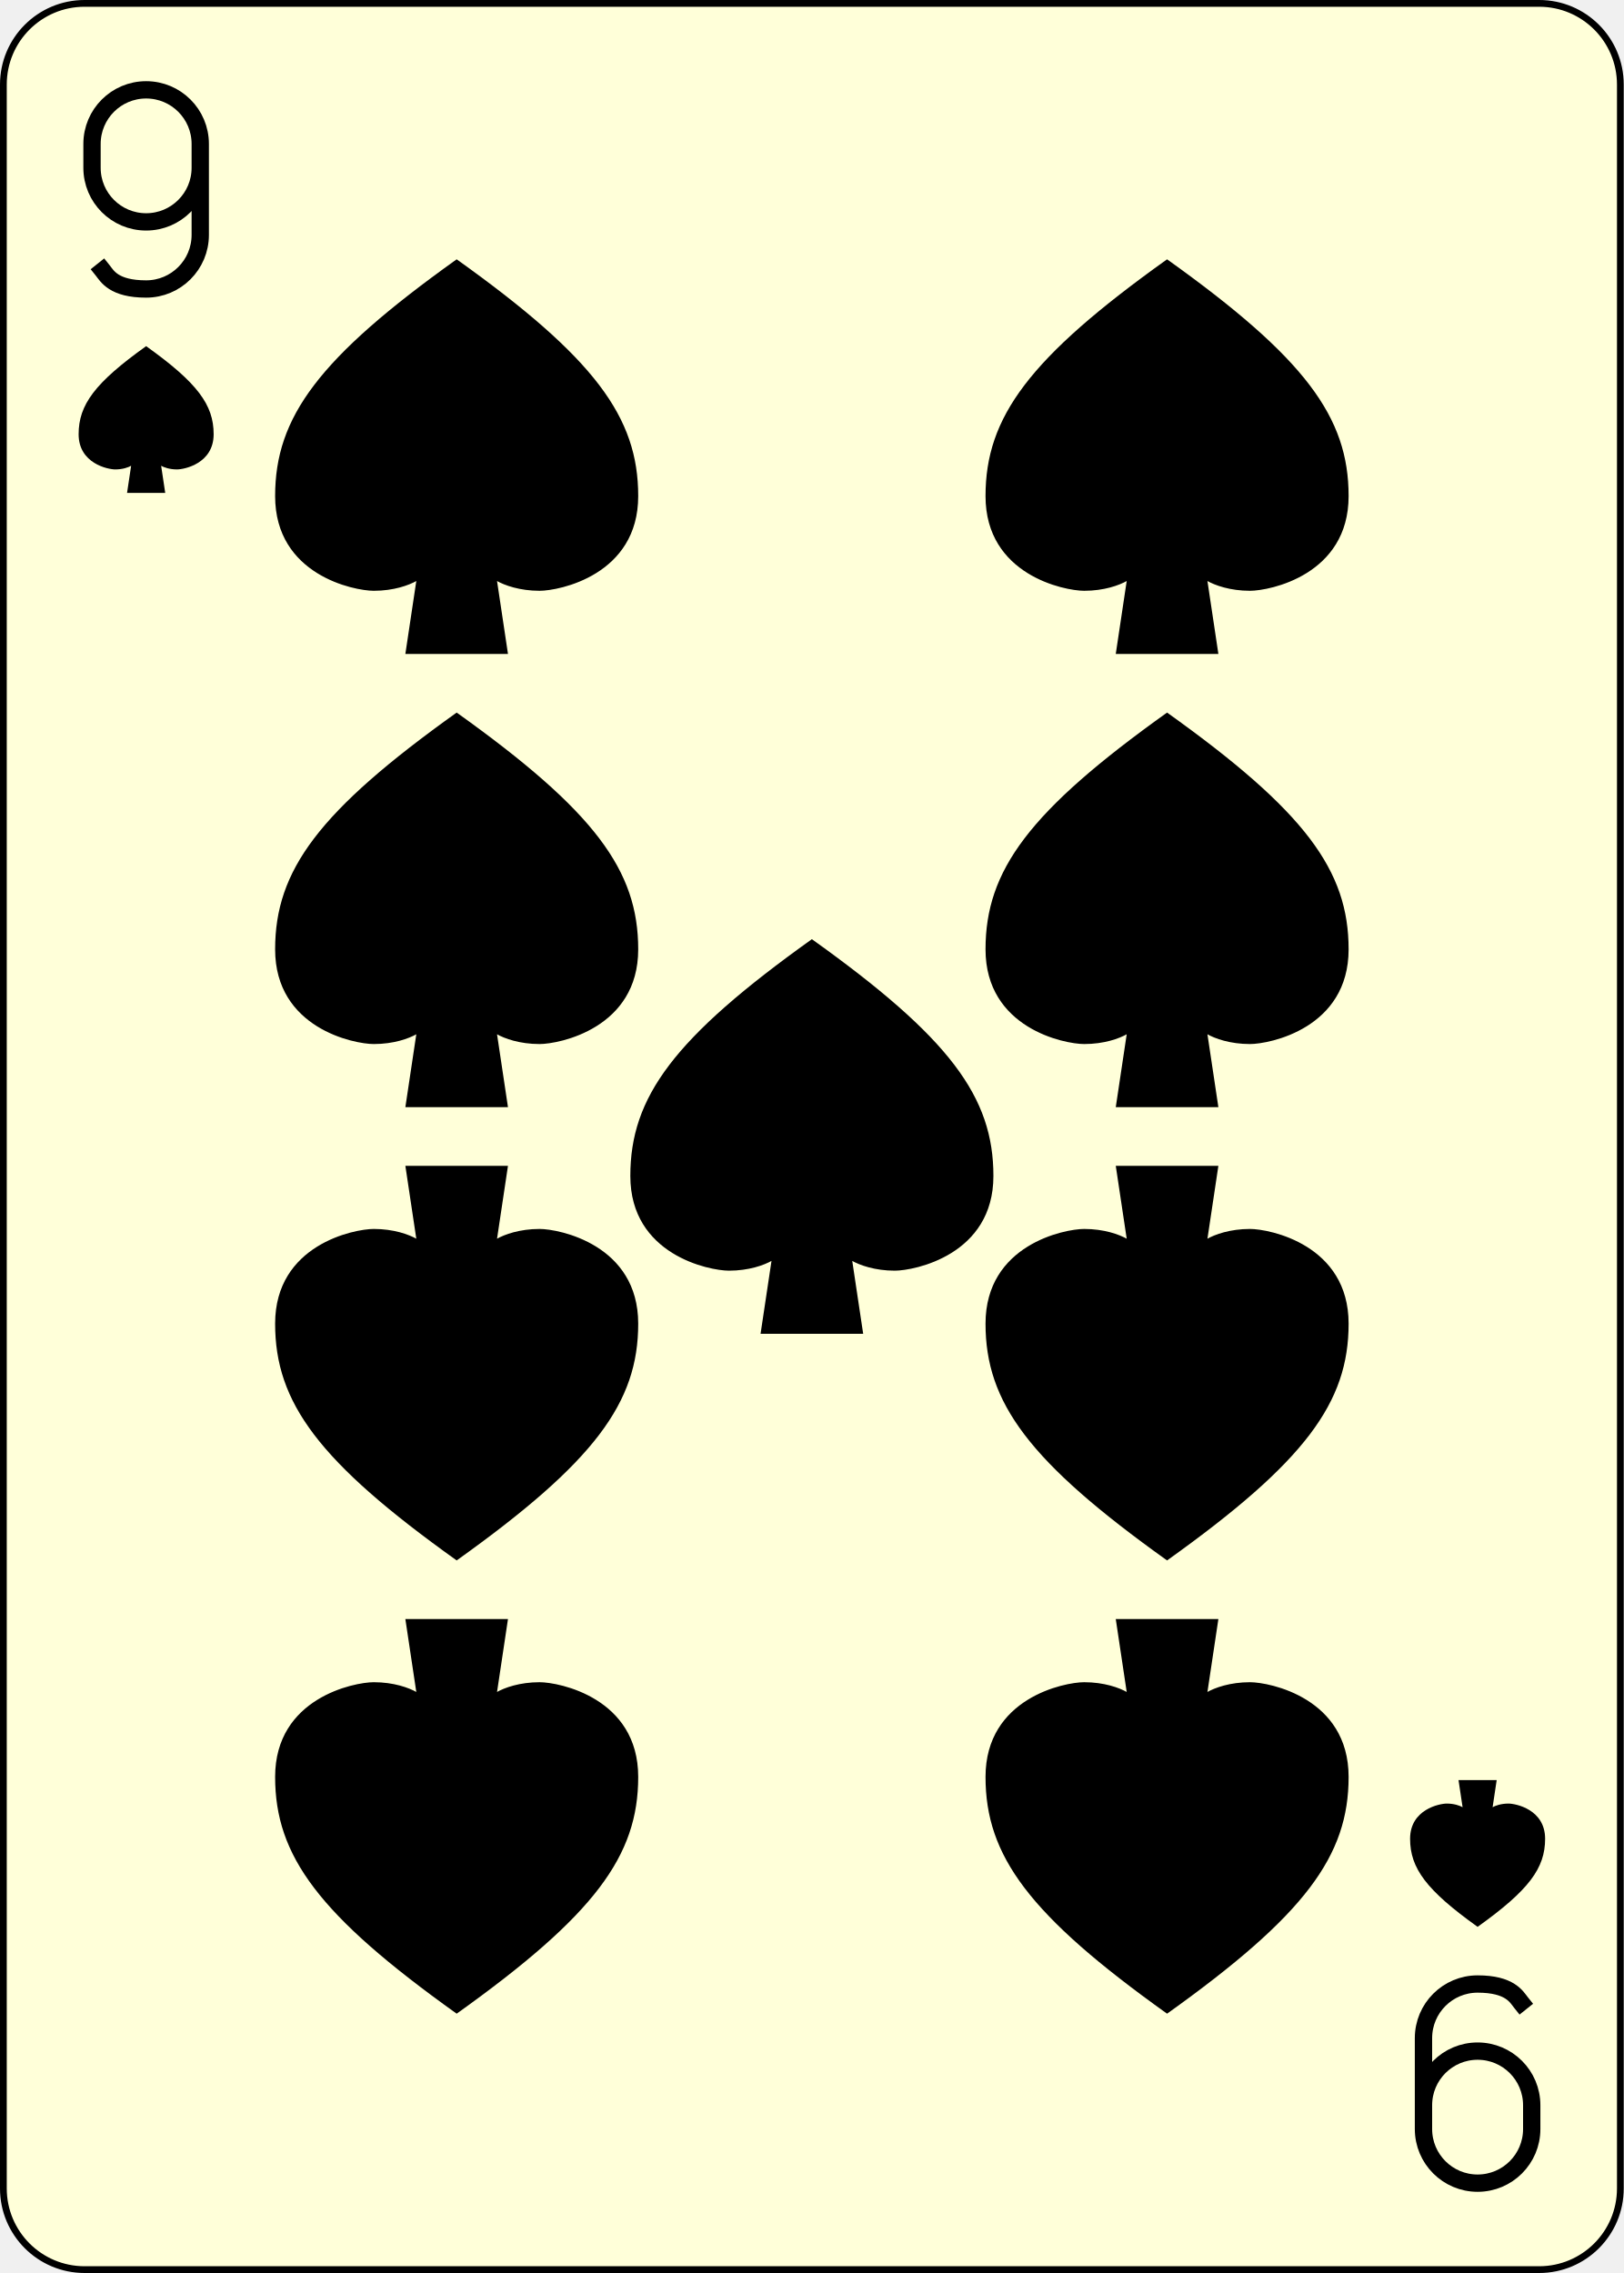
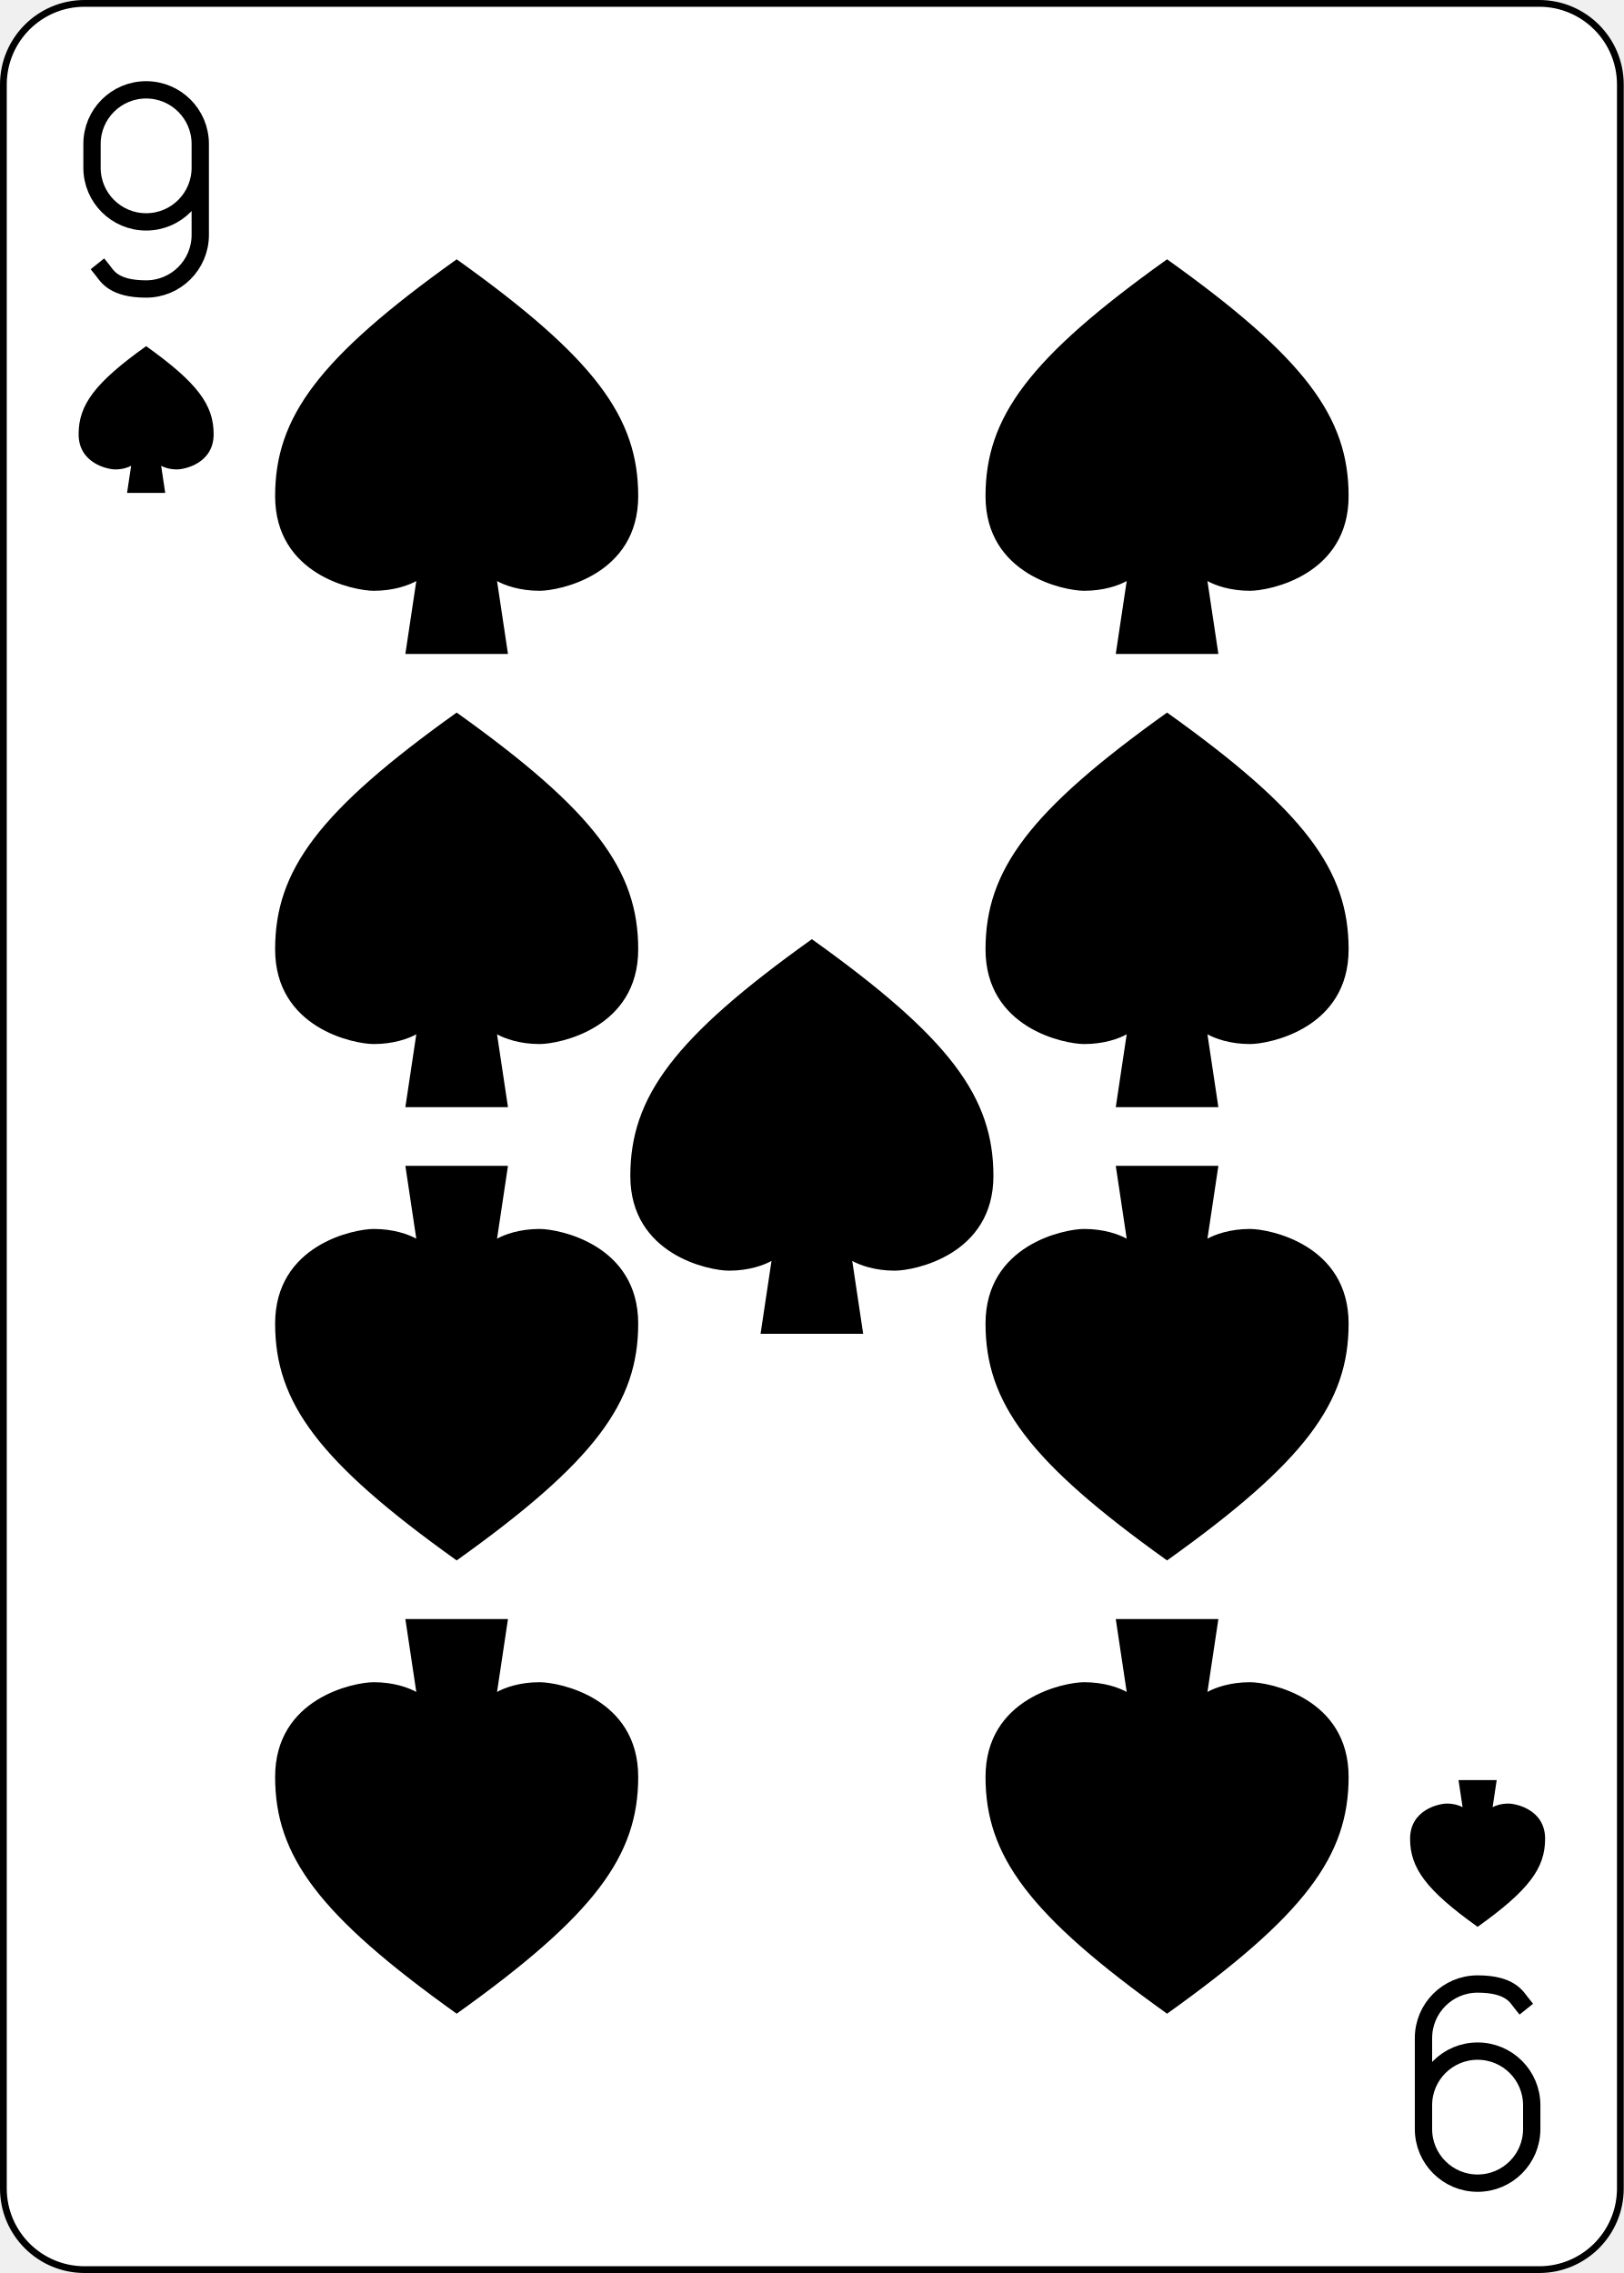
<svg xmlns="http://www.w3.org/2000/svg" xmlns:xlink="http://www.w3.org/1999/xlink" class="card" face="9S" height="3.5in" preserveAspectRatio="none" viewBox="-120 -168 240 336" width="2.5in">
  <defs>
    <symbol id="SS9" viewBox="-600 -600 1200 1200" preserveAspectRatio="xMinYMid">
      <path d="M0 -500C350 -250 460 -100 460 100C460 300 260 340 210 340C110 340 55 285 100 300L130 500L-130 500L-100 300C-55 285 -110 340 -210 340C-260 340 -460 300 -460 100C-460 -100 -350 -250 0 -500Z" fill="black" />
    </symbol>
    <symbol id="VS9" viewBox="-500 -500 1000 1000" preserveAspectRatio="xMinYMid">
      <path d="M250 -100A250 250 0 0 1 -250 -100L-250 -210A250 250 0 0 1 250 -210L250 210A250 250 0 0 1 0 460C-150 460 -180 400 -200 375" stroke="black" stroke-width="80" stroke-linecap="square" stroke-miterlimit="1.5" fill="none" />
    </symbol>
  </defs>
-   <rect width="239" height="335" x="-119.5" y="-167.5" rx="12" ry="12" fill="#ffffd9" stroke="black" />
+   <rect width="239" height="335" x="-119.5" y="-167.5" rx="12" ry="12" fill="white" stroke="black" />
  <use xlink:href="#VS9" height="32" width="32" x="-114.4" y="-156" />
  <use xlink:href="#SS9" height="26.032" width="26.032" x="-111.416" y="-119" />
  <use xlink:href="#SS9" height="70" width="70" x="-87.501" y="-135.501" />
  <use xlink:href="#SS9" height="70" width="70" x="17.501" y="-135.501" />
  <use xlink:href="#SS9" height="70" width="70" x="-87.501" y="-68.5" />
  <use xlink:href="#SS9" height="70" width="70" x="17.501" y="-68.5" />
  <use xlink:href="#SS9" height="70" width="70" x="-35" y="-35" />
  <g transform="rotate(180)">
    <use xlink:href="#VS9" height="32" width="32" x="-114.4" y="-156" />
    <use xlink:href="#SS9" height="26.032" width="26.032" x="-111.416" y="-119" />
    <use xlink:href="#SS9" height="70" width="70" x="-87.501" y="-135.501" />
    <use xlink:href="#SS9" height="70" width="70" x="17.501" y="-135.501" />
    <use xlink:href="#SS9" height="70" width="70" x="-87.501" y="-68.5" />
    <use xlink:href="#SS9" height="70" width="70" x="17.501" y="-68.5" />
  </g>
</svg>
